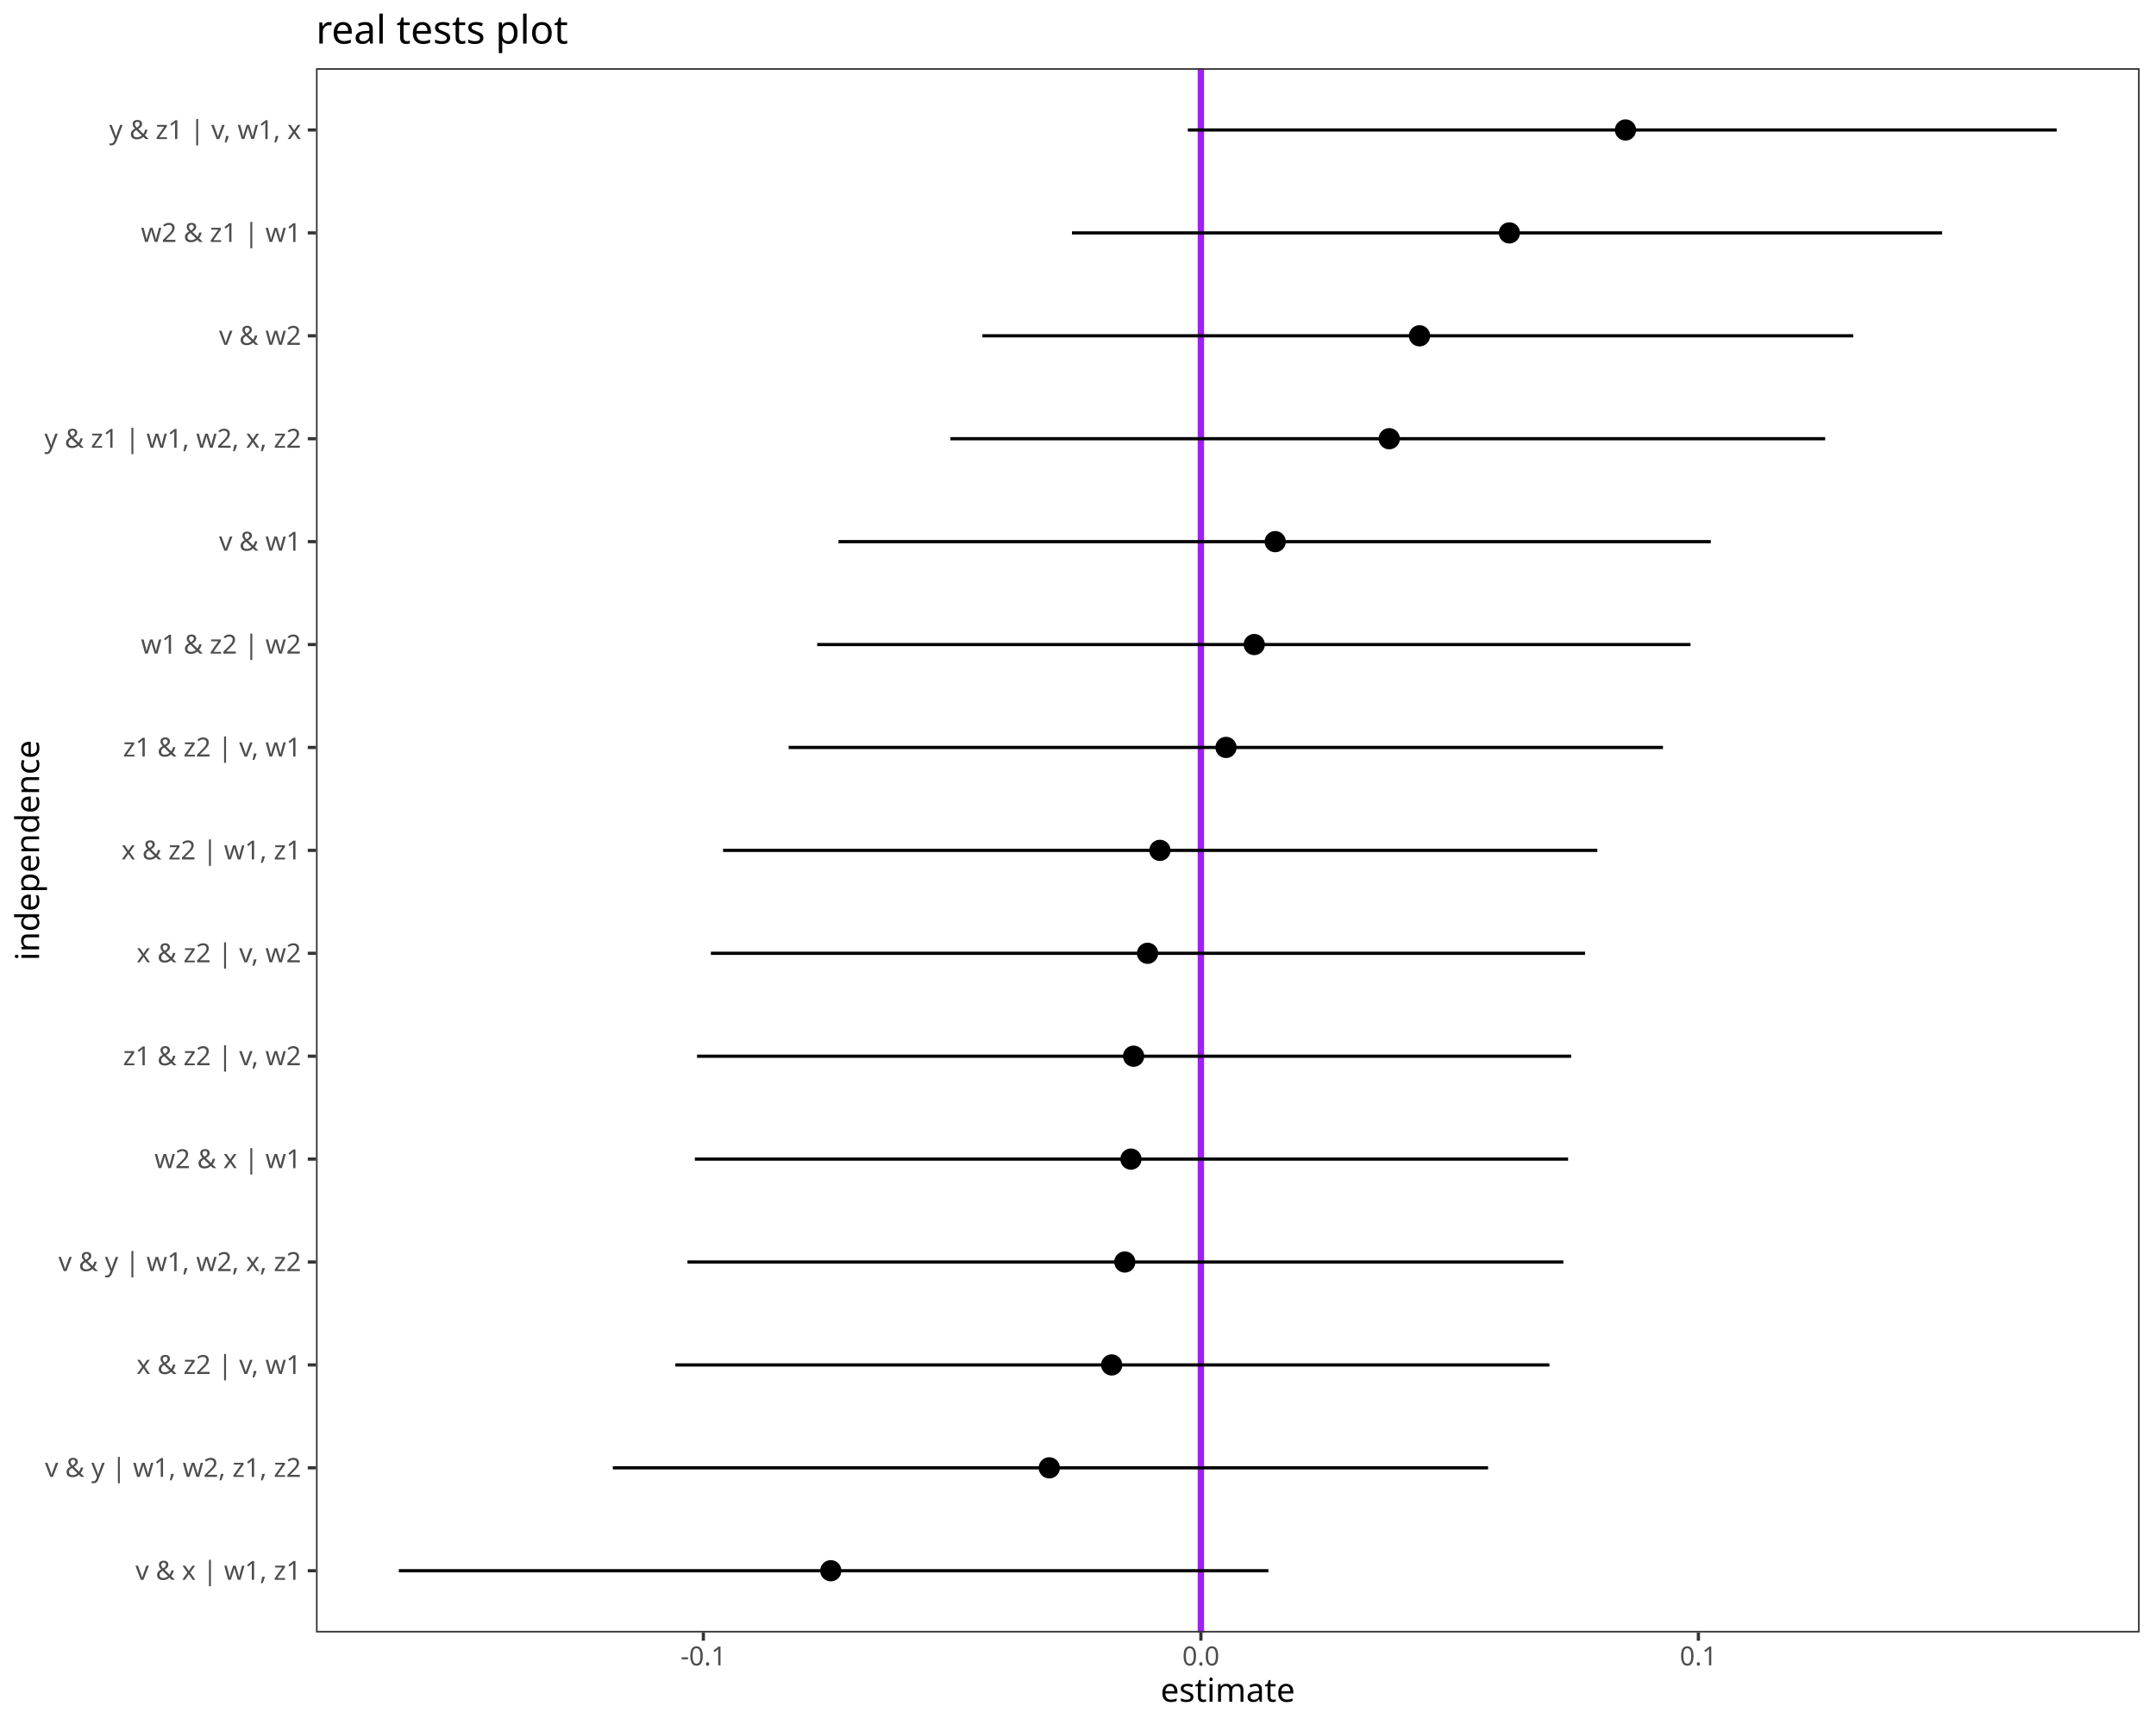
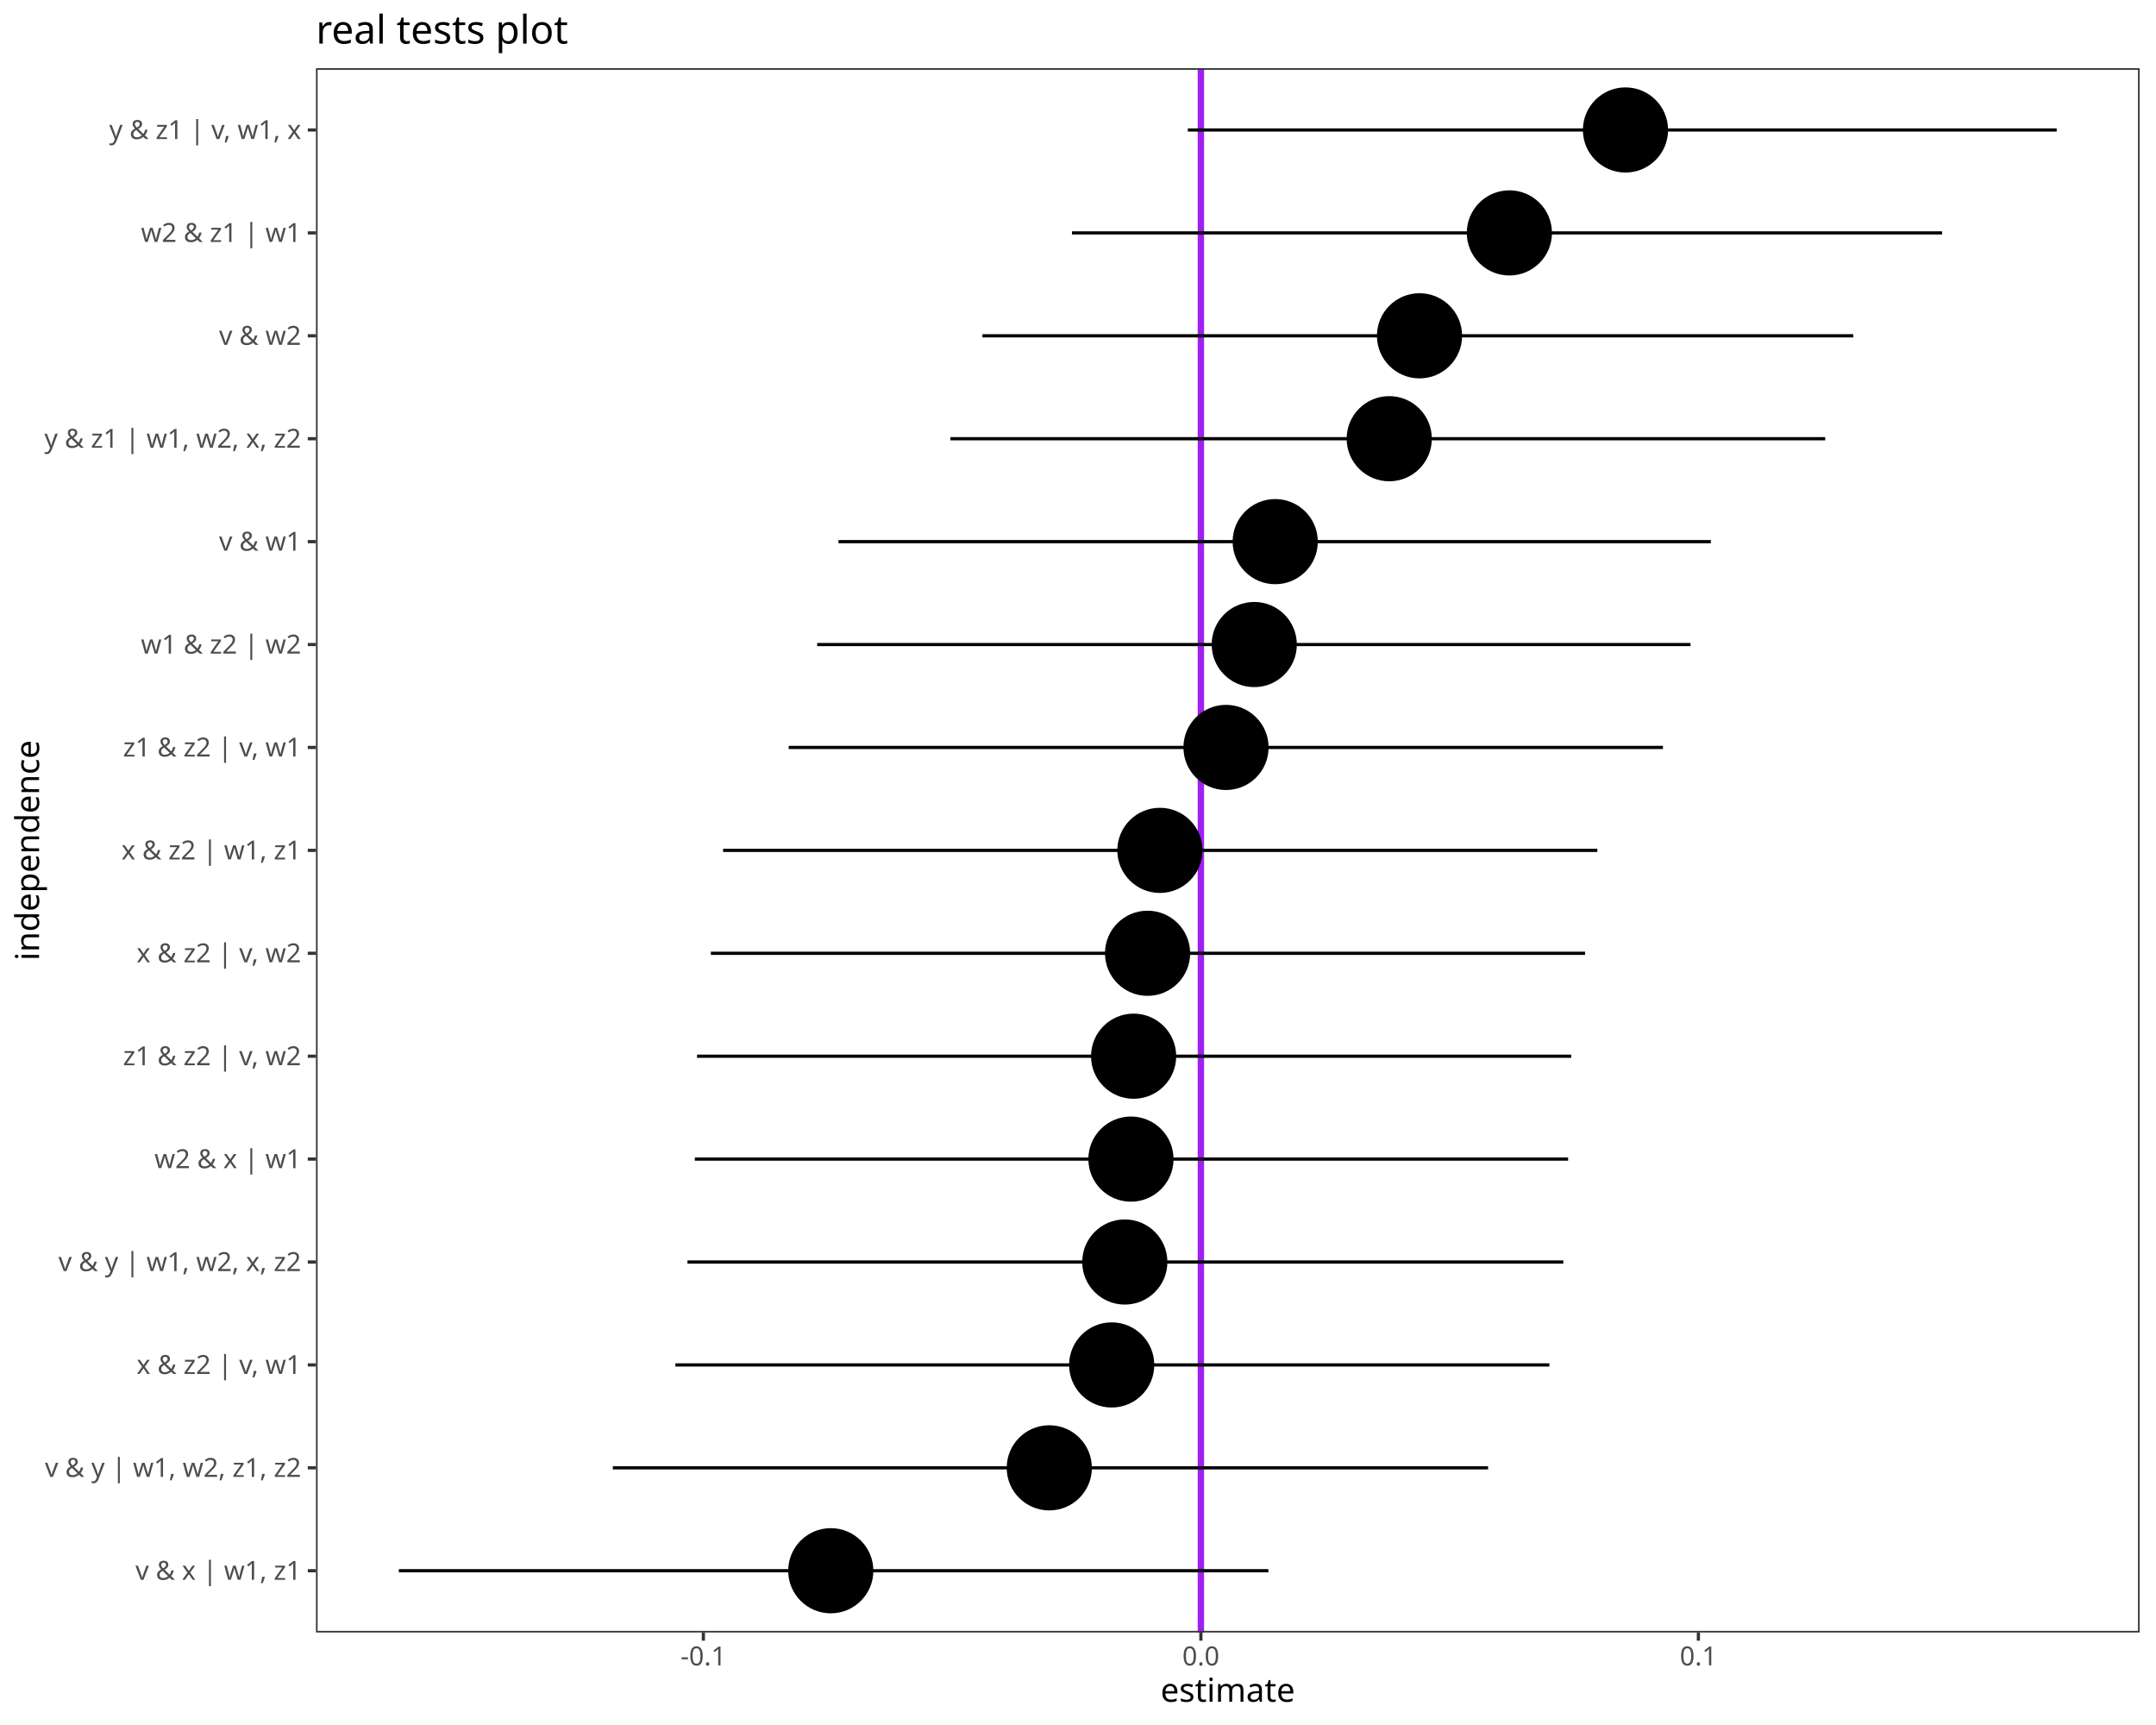
<svg xmlns="http://www.w3.org/2000/svg" class="svglite" data-engine-version="2.0" width="720.00pt" height="576.00pt" viewBox="0 0 720.00 576.00">
  <defs>
    <style type="text/css">
    .svglite line, .svglite polyline, .svglite polygon, .svglite path, .svglite rect, .svglite circle {
      fill: none;
      stroke: #000000;
      stroke-linecap: round;
      stroke-linejoin: round;
      stroke-miterlimit: 10.00;
    }
  </style>
  </defs>
  <rect width="100%" height="100%" style="stroke: none; fill: #FFFFFF;" />
  <defs>
    <clipPath id="cpMC4wMHw3MjAuMDB8MC4wMHw1NzYuMDA=">
      <rect x="0.00" y="0.00" width="720.00" height="576.00" />
    </clipPath>
  </defs>
  <g clip-path="url(#cpMC4wMHw3MjAuMDB8MC4wMHw1NzYuMDA=)">
    <rect x="0.00" y="0.00" width="720.00" height="576.00" style="stroke-width: 1.07; stroke: #FFFFFF; fill: #FFFFFF;" />
  </g>
  <defs>
    <clipPath id="cpMTA1LjUyfDcxNC41MnwyMi43OHw1NDUuMTE=">
      <rect x="105.52" y="22.78" width="609.01" height="522.33" />
    </clipPath>
  </defs>
  <g clip-path="url(#cpMTA1LjUyfDcxNC41MnwyMi43OHw1NDUuMTE=)">
    <rect x="105.52" y="22.78" width="609.01" height="522.33" style="stroke-width: 1.07; stroke: none; fill: #FFFFFF;" />
    <line x1="401.04" y1="545.11" x2="401.04" y2="22.78" style="stroke-width: 2.13; stroke: #A020F0; stroke-linecap: butt;" />
    <line x1="133.20" y1="524.49" x2="423.58" y2="524.49" style="stroke-width: 1.07; stroke-linecap: butt;" />
    <line x1="204.65" y1="490.13" x2="496.95" y2="490.13" style="stroke-width: 1.07; stroke-linecap: butt;" />
    <line x1="225.54" y1="455.77" x2="517.42" y2="455.77" style="stroke-width: 1.07; stroke-linecap: butt;" />
    <line x1="229.58" y1="421.40" x2="522.08" y2="421.40" style="stroke-width: 1.07; stroke-linecap: butt;" />
    <line x1="232.05" y1="387.04" x2="523.67" y2="387.04" style="stroke-width: 1.07; stroke-linecap: butt;" />
    <line x1="232.78" y1="352.68" x2="524.70" y2="352.68" style="stroke-width: 1.07; stroke-linecap: butt;" />
    <line x1="237.40" y1="318.31" x2="529.34" y2="318.31" style="stroke-width: 1.07; stroke-linecap: butt;" />
    <line x1="241.48" y1="283.95" x2="533.43" y2="283.95" style="stroke-width: 1.07; stroke-linecap: butt;" />
    <line x1="263.38" y1="249.58" x2="555.35" y2="249.58" style="stroke-width: 1.07; stroke-linecap: butt;" />
    <line x1="272.90" y1="215.22" x2="564.55" y2="215.22" style="stroke-width: 1.07; stroke-linecap: butt;" />
    <line x1="280.01" y1="180.86" x2="571.33" y2="180.86" style="stroke-width: 1.07; stroke-linecap: butt;" />
    <line x1="317.39" y1="146.49" x2="609.53" y2="146.49" style="stroke-width: 1.07; stroke-linecap: butt;" />
    <line x1="328.07" y1="112.13" x2="618.90" y2="112.13" style="stroke-width: 1.07; stroke-linecap: butt;" />
    <line x1="357.99" y1="77.77" x2="648.56" y2="77.77" style="stroke-width: 1.07; stroke-linecap: butt;" />
    <line x1="396.67" y1="43.40" x2="686.84" y2="43.40" style="stroke-width: 1.07; stroke-linecap: butt;" />
-     <circle cx="277.44" cy="524.49" r="2.84" style="stroke-width: 1.42; fill: #000000;" />
-     <circle cx="350.41" cy="490.13" r="2.84" style="stroke-width: 1.42; fill: #000000;" />
-     <circle cx="371.25" cy="455.77" r="2.84" style="stroke-width: 1.42; fill: #000000;" />
-     <circle cx="375.63" cy="421.40" r="2.84" style="stroke-width: 1.42; fill: #000000;" />
-     <circle cx="377.68" cy="387.04" r="2.84" style="stroke-width: 1.42; fill: #000000;" />
-     <circle cx="378.57" cy="352.68" r="2.84" style="stroke-width: 1.42; fill: #000000;" />
-     <circle cx="383.23" cy="318.31" r="2.84" style="stroke-width: 1.42; fill: #000000;" />
-     <circle cx="387.35" cy="283.95" r="2.84" style="stroke-width: 1.42; fill: #000000;" />
-     <circle cx="409.43" cy="249.58" r="2.84" style="stroke-width: 1.42; fill: #000000;" />
-     <circle cx="418.86" cy="215.22" r="2.84" style="stroke-width: 1.42; fill: #000000;" />
-     <circle cx="425.86" cy="180.86" r="2.84" style="stroke-width: 1.42; fill: #000000;" />
-     <circle cx="463.94" cy="146.49" r="2.84" style="stroke-width: 1.42; fill: #000000;" />
-     <circle cx="474.05" cy="112.13" r="2.84" style="stroke-width: 1.42; fill: #000000;" />
-     <circle cx="504.06" cy="77.77" r="2.84" style="stroke-width: 1.42; fill: #000000;" />
-     <circle cx="542.83" cy="43.40" r="2.84" style="stroke-width: 1.42; fill: #000000;" />
+     <circle cx="277.44" cy="524.49" r="13.51" style="stroke-width: 1.42; fill: #000000;" />
+     <circle cx="350.41" cy="490.13" r="13.51" style="stroke-width: 1.42; fill: #000000;" />
+     <circle cx="371.25" cy="455.77" r="13.51" style="stroke-width: 1.42; fill: #000000;" />
+     <circle cx="375.63" cy="421.40" r="13.51" style="stroke-width: 1.42; fill: #000000;" />
+     <circle cx="377.68" cy="387.04" r="13.51" style="stroke-width: 1.42; fill: #000000;" />
+     <circle cx="378.57" cy="352.68" r="13.51" style="stroke-width: 1.42; fill: #000000;" />
+     <circle cx="383.23" cy="318.31" r="13.51" style="stroke-width: 1.42; fill: #000000;" />
+     <circle cx="387.35" cy="283.95" r="13.51" style="stroke-width: 1.42; fill: #000000;" />
+     <circle cx="409.43" cy="249.58" r="13.51" style="stroke-width: 1.42; fill: #000000;" />
+     <circle cx="418.86" cy="215.22" r="13.51" style="stroke-width: 1.42; fill: #000000;" />
+     <circle cx="425.86" cy="180.86" r="13.51" style="stroke-width: 1.42; fill: #000000;" />
+     <circle cx="463.94" cy="146.49" r="13.51" style="stroke-width: 1.42; fill: #000000;" />
+     <circle cx="474.05" cy="112.13" r="13.51" style="stroke-width: 1.42; fill: #000000;" />
+     <circle cx="504.06" cy="77.77" r="13.51" style="stroke-width: 1.42; fill: #000000;" />
+     <circle cx="542.83" cy="43.40" r="13.51" style="stroke-width: 1.42; fill: #000000;" />
    <rect x="105.52" y="22.78" width="609.01" height="522.33" style="stroke-width: 1.07; stroke: #333333;" />
  </g>
  <g clip-path="url(#cpMC4wMHw3MjAuMDB8MC4wMHw1NzYuMDA=)">
    <text x="100.58" y="527.52" text-anchor="end" style="font-size: 8.80px; fill: #4D4D4D; font-family: sans;" textLength="52.18px" lengthAdjust="spacingAndGlyphs">v &amp; x | w1, z1</text>
    <text x="100.58" y="493.16" text-anchor="end" style="font-size: 8.80px; fill: #4D4D4D; font-family: sans;" textLength="82.51px" lengthAdjust="spacingAndGlyphs">v &amp; y | w1, w2, z1, z2</text>
    <text x="100.58" y="458.79" text-anchor="end" style="font-size: 8.80px; fill: #4D4D4D; font-family: sans;" textLength="52.18px" lengthAdjust="spacingAndGlyphs">x &amp; z2 | v, w1</text>
    <text x="100.58" y="424.43" text-anchor="end" style="font-size: 8.80px; fill: #4D4D4D; font-family: sans;" textLength="77.62px" lengthAdjust="spacingAndGlyphs">v &amp; y | w1, w2, x, z2</text>
    <text x="100.58" y="390.07" text-anchor="end" style="font-size: 8.80px; fill: #4D4D4D; font-family: sans;" textLength="44.84px" lengthAdjust="spacingAndGlyphs">w2 &amp; x | w1</text>
    <text x="100.58" y="355.70" text-anchor="end" style="font-size: 8.80px; fill: #4D4D4D; font-family: sans;" textLength="57.08px" lengthAdjust="spacingAndGlyphs">z1 &amp; z2 | v, w2</text>
    <text x="100.58" y="321.34" text-anchor="end" style="font-size: 8.80px; fill: #4D4D4D; font-family: sans;" textLength="52.18px" lengthAdjust="spacingAndGlyphs">x &amp; z2 | v, w2</text>
    <text x="100.58" y="286.98" text-anchor="end" style="font-size: 8.80px; fill: #4D4D4D; font-family: sans;" textLength="57.08px" lengthAdjust="spacingAndGlyphs">x &amp; z2 | w1, z1</text>
    <text x="100.58" y="252.61" text-anchor="end" style="font-size: 8.80px; fill: #4D4D4D; font-family: sans;" textLength="57.08px" lengthAdjust="spacingAndGlyphs">z1 &amp; z2 | v, w1</text>
    <text x="100.58" y="218.25" text-anchor="end" style="font-size: 8.80px; fill: #4D4D4D; font-family: sans;" textLength="49.74px" lengthAdjust="spacingAndGlyphs">w1 &amp; z2 | w2</text>
    <text x="100.58" y="183.88" text-anchor="end" style="font-size: 8.80px; fill: #4D4D4D; font-family: sans;" textLength="26.42px" lengthAdjust="spacingAndGlyphs">v &amp; w1</text>
    <text x="100.58" y="149.52" text-anchor="end" style="font-size: 8.80px; fill: #4D4D4D; font-family: sans;" textLength="82.51px" lengthAdjust="spacingAndGlyphs">y &amp; z1 | w1, w2, x, z2</text>
    <text x="100.58" y="115.16" text-anchor="end" style="font-size: 8.80px; fill: #4D4D4D; font-family: sans;" textLength="26.42px" lengthAdjust="spacingAndGlyphs">v &amp; w2</text>
    <text x="100.58" y="80.79" text-anchor="end" style="font-size: 8.80px; fill: #4D4D4D; font-family: sans;" textLength="49.74px" lengthAdjust="spacingAndGlyphs">w2 &amp; z1 | w1</text>
    <text x="100.58" y="46.43" text-anchor="end" style="font-size: 8.80px; fill: #4D4D4D; font-family: sans;" textLength="61.48px" lengthAdjust="spacingAndGlyphs">y &amp; z1 | v, w1, x</text>
    <polyline points="102.78,524.49 105.52,524.49 " style="stroke-width: 1.07; stroke: #333333; stroke-linecap: butt;" />
    <polyline points="102.78,490.13 105.52,490.13 " style="stroke-width: 1.07; stroke: #333333; stroke-linecap: butt;" />
    <polyline points="102.78,455.77 105.52,455.77 " style="stroke-width: 1.07; stroke: #333333; stroke-linecap: butt;" />
    <polyline points="102.78,421.40 105.52,421.40 " style="stroke-width: 1.07; stroke: #333333; stroke-linecap: butt;" />
    <polyline points="102.78,387.04 105.52,387.04 " style="stroke-width: 1.07; stroke: #333333; stroke-linecap: butt;" />
    <polyline points="102.78,352.68 105.52,352.68 " style="stroke-width: 1.07; stroke: #333333; stroke-linecap: butt;" />
    <polyline points="102.78,318.31 105.52,318.31 " style="stroke-width: 1.07; stroke: #333333; stroke-linecap: butt;" />
    <polyline points="102.78,283.95 105.52,283.95 " style="stroke-width: 1.07; stroke: #333333; stroke-linecap: butt;" />
    <polyline points="102.78,249.58 105.52,249.58 " style="stroke-width: 1.07; stroke: #333333; stroke-linecap: butt;" />
    <polyline points="102.78,215.22 105.52,215.22 " style="stroke-width: 1.07; stroke: #333333; stroke-linecap: butt;" />
    <polyline points="102.78,180.86 105.52,180.86 " style="stroke-width: 1.07; stroke: #333333; stroke-linecap: butt;" />
    <polyline points="102.78,146.49 105.52,146.49 " style="stroke-width: 1.07; stroke: #333333; stroke-linecap: butt;" />
    <polyline points="102.78,112.13 105.52,112.13 " style="stroke-width: 1.07; stroke: #333333; stroke-linecap: butt;" />
    <polyline points="102.78,77.77 105.52,77.77 " style="stroke-width: 1.07; stroke: #333333; stroke-linecap: butt;" />
    <polyline points="102.78,43.40 105.52,43.40 " style="stroke-width: 1.07; stroke: #333333; stroke-linecap: butt;" />
    <polyline points="234.89,547.85 234.89,545.11 " style="stroke-width: 1.07; stroke: #333333; stroke-linecap: butt;" />
    <polyline points="401.04,547.85 401.04,545.11 " style="stroke-width: 1.07; stroke: #333333; stroke-linecap: butt;" />
    <polyline points="567.18,547.85 567.18,545.11 " style="stroke-width: 1.07; stroke: #333333; stroke-linecap: butt;" />
    <text x="234.89" y="556.10" text-anchor="middle" style="font-size: 8.80px; fill: #4D4D4D; font-family: sans;" textLength="15.16px" lengthAdjust="spacingAndGlyphs">-0.1</text>
    <text x="401.04" y="556.10" text-anchor="middle" style="font-size: 8.80px; fill: #4D4D4D; font-family: sans;" textLength="12.23px" lengthAdjust="spacingAndGlyphs">0.0</text>
    <text x="567.18" y="556.10" text-anchor="middle" style="font-size: 8.80px; fill: #4D4D4D; font-family: sans;" textLength="12.23px" lengthAdjust="spacingAndGlyphs">0.1</text>
    <text x="410.02" y="568.24" text-anchor="middle" style="font-size: 11.00px; font-family: sans;" textLength="41.58px" lengthAdjust="spacingAndGlyphs">estimate</text>
    <text transform="translate(13.05,283.95) rotate(-90)" text-anchor="middle" style="font-size: 11.00px; font-family: sans;" textLength="69.13px" lengthAdjust="spacingAndGlyphs">independence</text>
    <text x="105.52" y="14.56" style="font-size: 13.20px; font-family: sans;" textLength="78.51px" lengthAdjust="spacingAndGlyphs">real tests plot</text>
  </g>
</svg>
